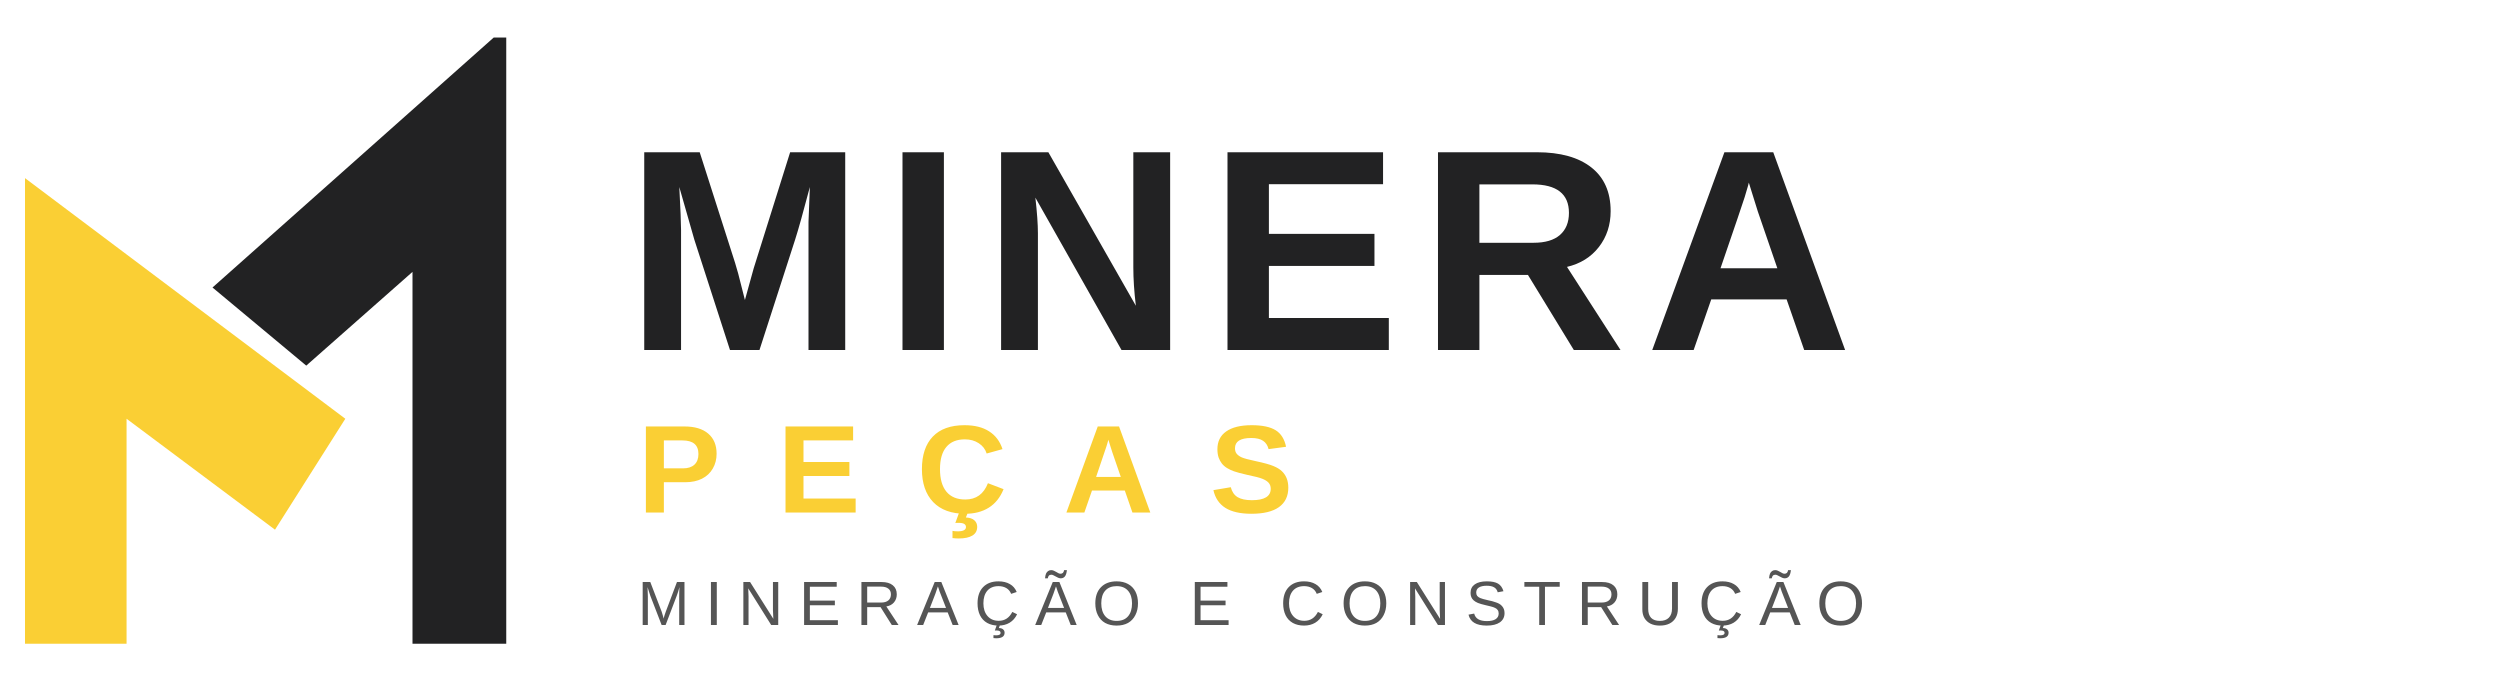
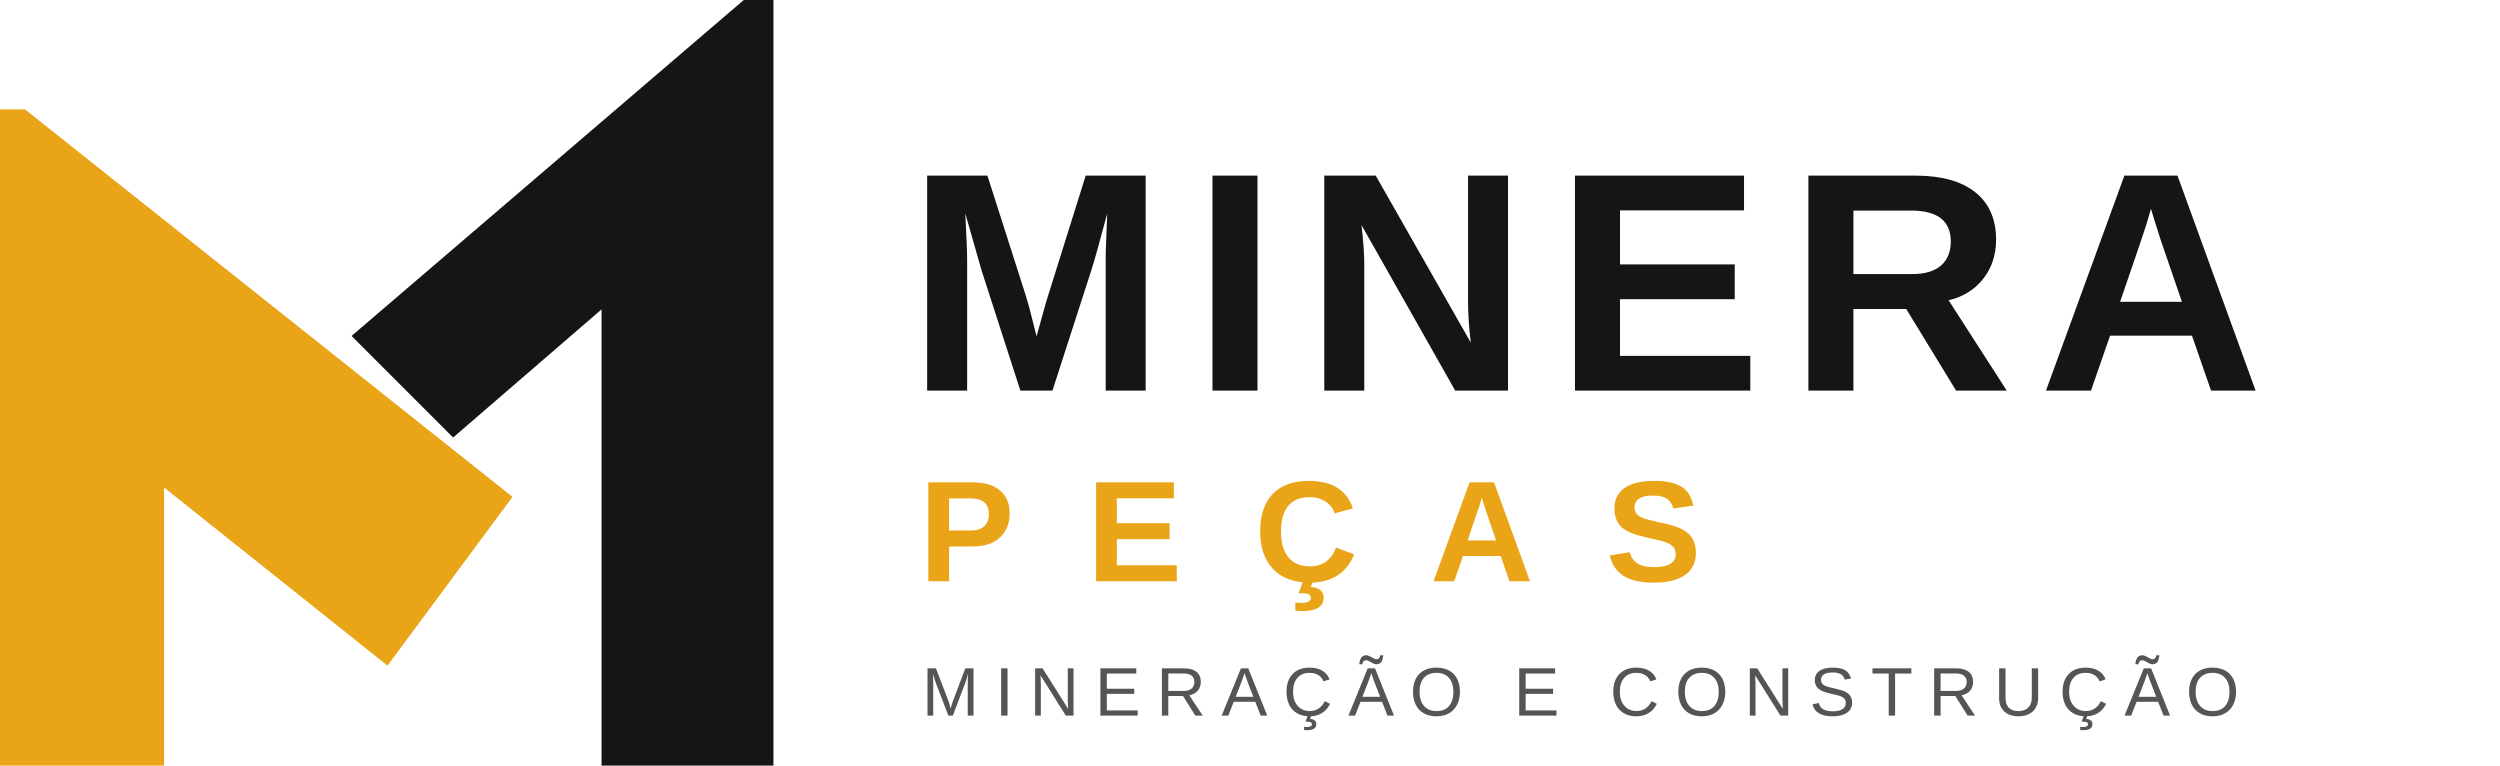
- <svg xmlns="http://www.w3.org/2000/svg" viewBox="0 0 400 110" width="400" height="110" role="img" aria-label="Minera Peças – Mineração e Construção">
-   <g transform="translate(4 6)">
-     <path fill="#facf34" d="M0 22.5 51.25 61 40 78.75 16.25 61V97H0Z" />
-     <path fill="#222223" d="M30 40 75 0H77V97H62V37.5L45 52.5Z" />
-   </g>
+ <svg xmlns="http://www.w3.org/2000/svg" viewBox="0 0 1600 490" width="1600" height="490" role="img" aria-label="Minera Peças – Mineração e Construção">
+   <path fill="#e9a517" d="M0 70H16L328 318 248 426 105 312V490H0Z" />
+   <path fill="#151515" d="M225 215 476 0H495V490H385V198L290 280Z" />
  <g font-family="Montserrat, 'Arial Black', Arial, sans-serif">
-     <text x="100" y="56" font-size="46" font-weight="800" letter-spacing="3" fill="#222223">MINERA</text>
-     <text x="102" y="82" font-size="20" font-weight="600" letter-spacing="9" fill="#facf34">PEÇAS</text>
-     <text x="102" y="100" font-size="10" font-weight="500" letter-spacing="2.5" fill="#555">MINERAÇÃO E CONSTRUÇÃO</text>
+     <text x="580" y="250" font-size="200" font-weight="700" letter-spacing="16" fill="#151515">MINERA</text>
+     <text x="588" y="372" font-size="92" font-weight="600" letter-spacing="46" fill="#e9a517">PEÇAS</text>
+     <text x="590" y="458" font-size="44" font-weight="500" letter-spacing="10" fill="#555555">MINERAÇÃO E CONSTRUÇÃO</text>
  </g>
</svg>
